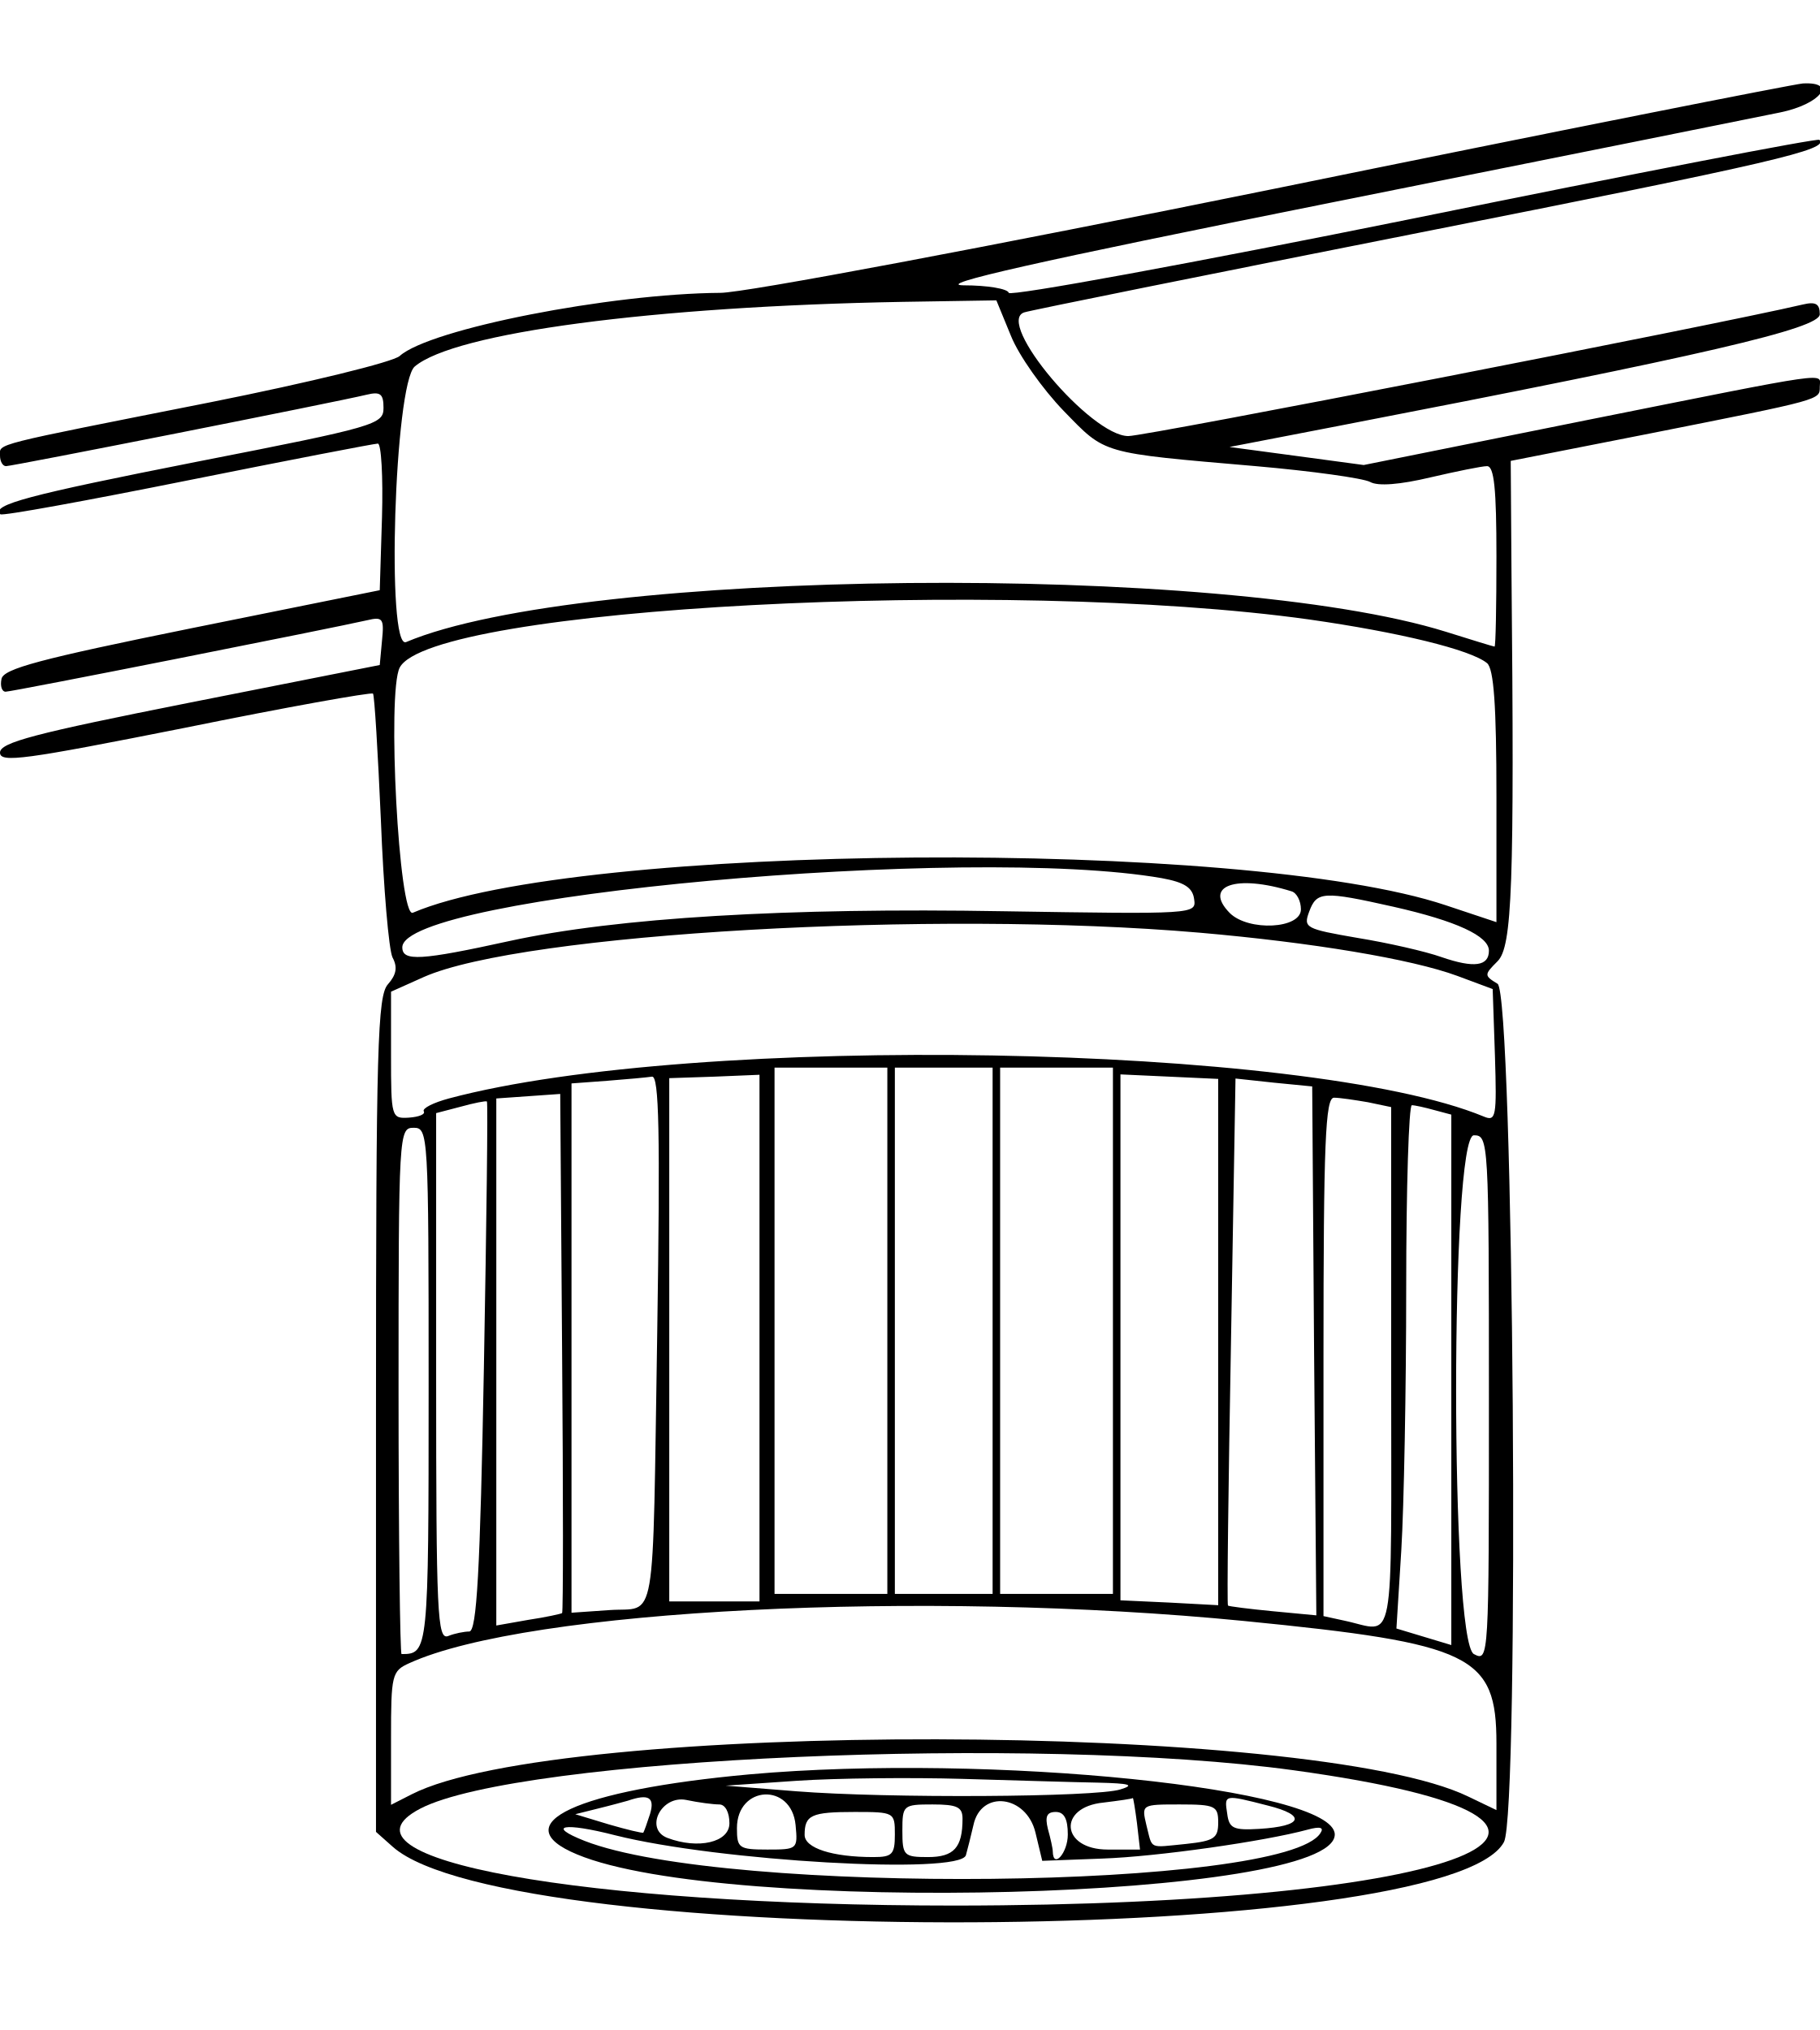
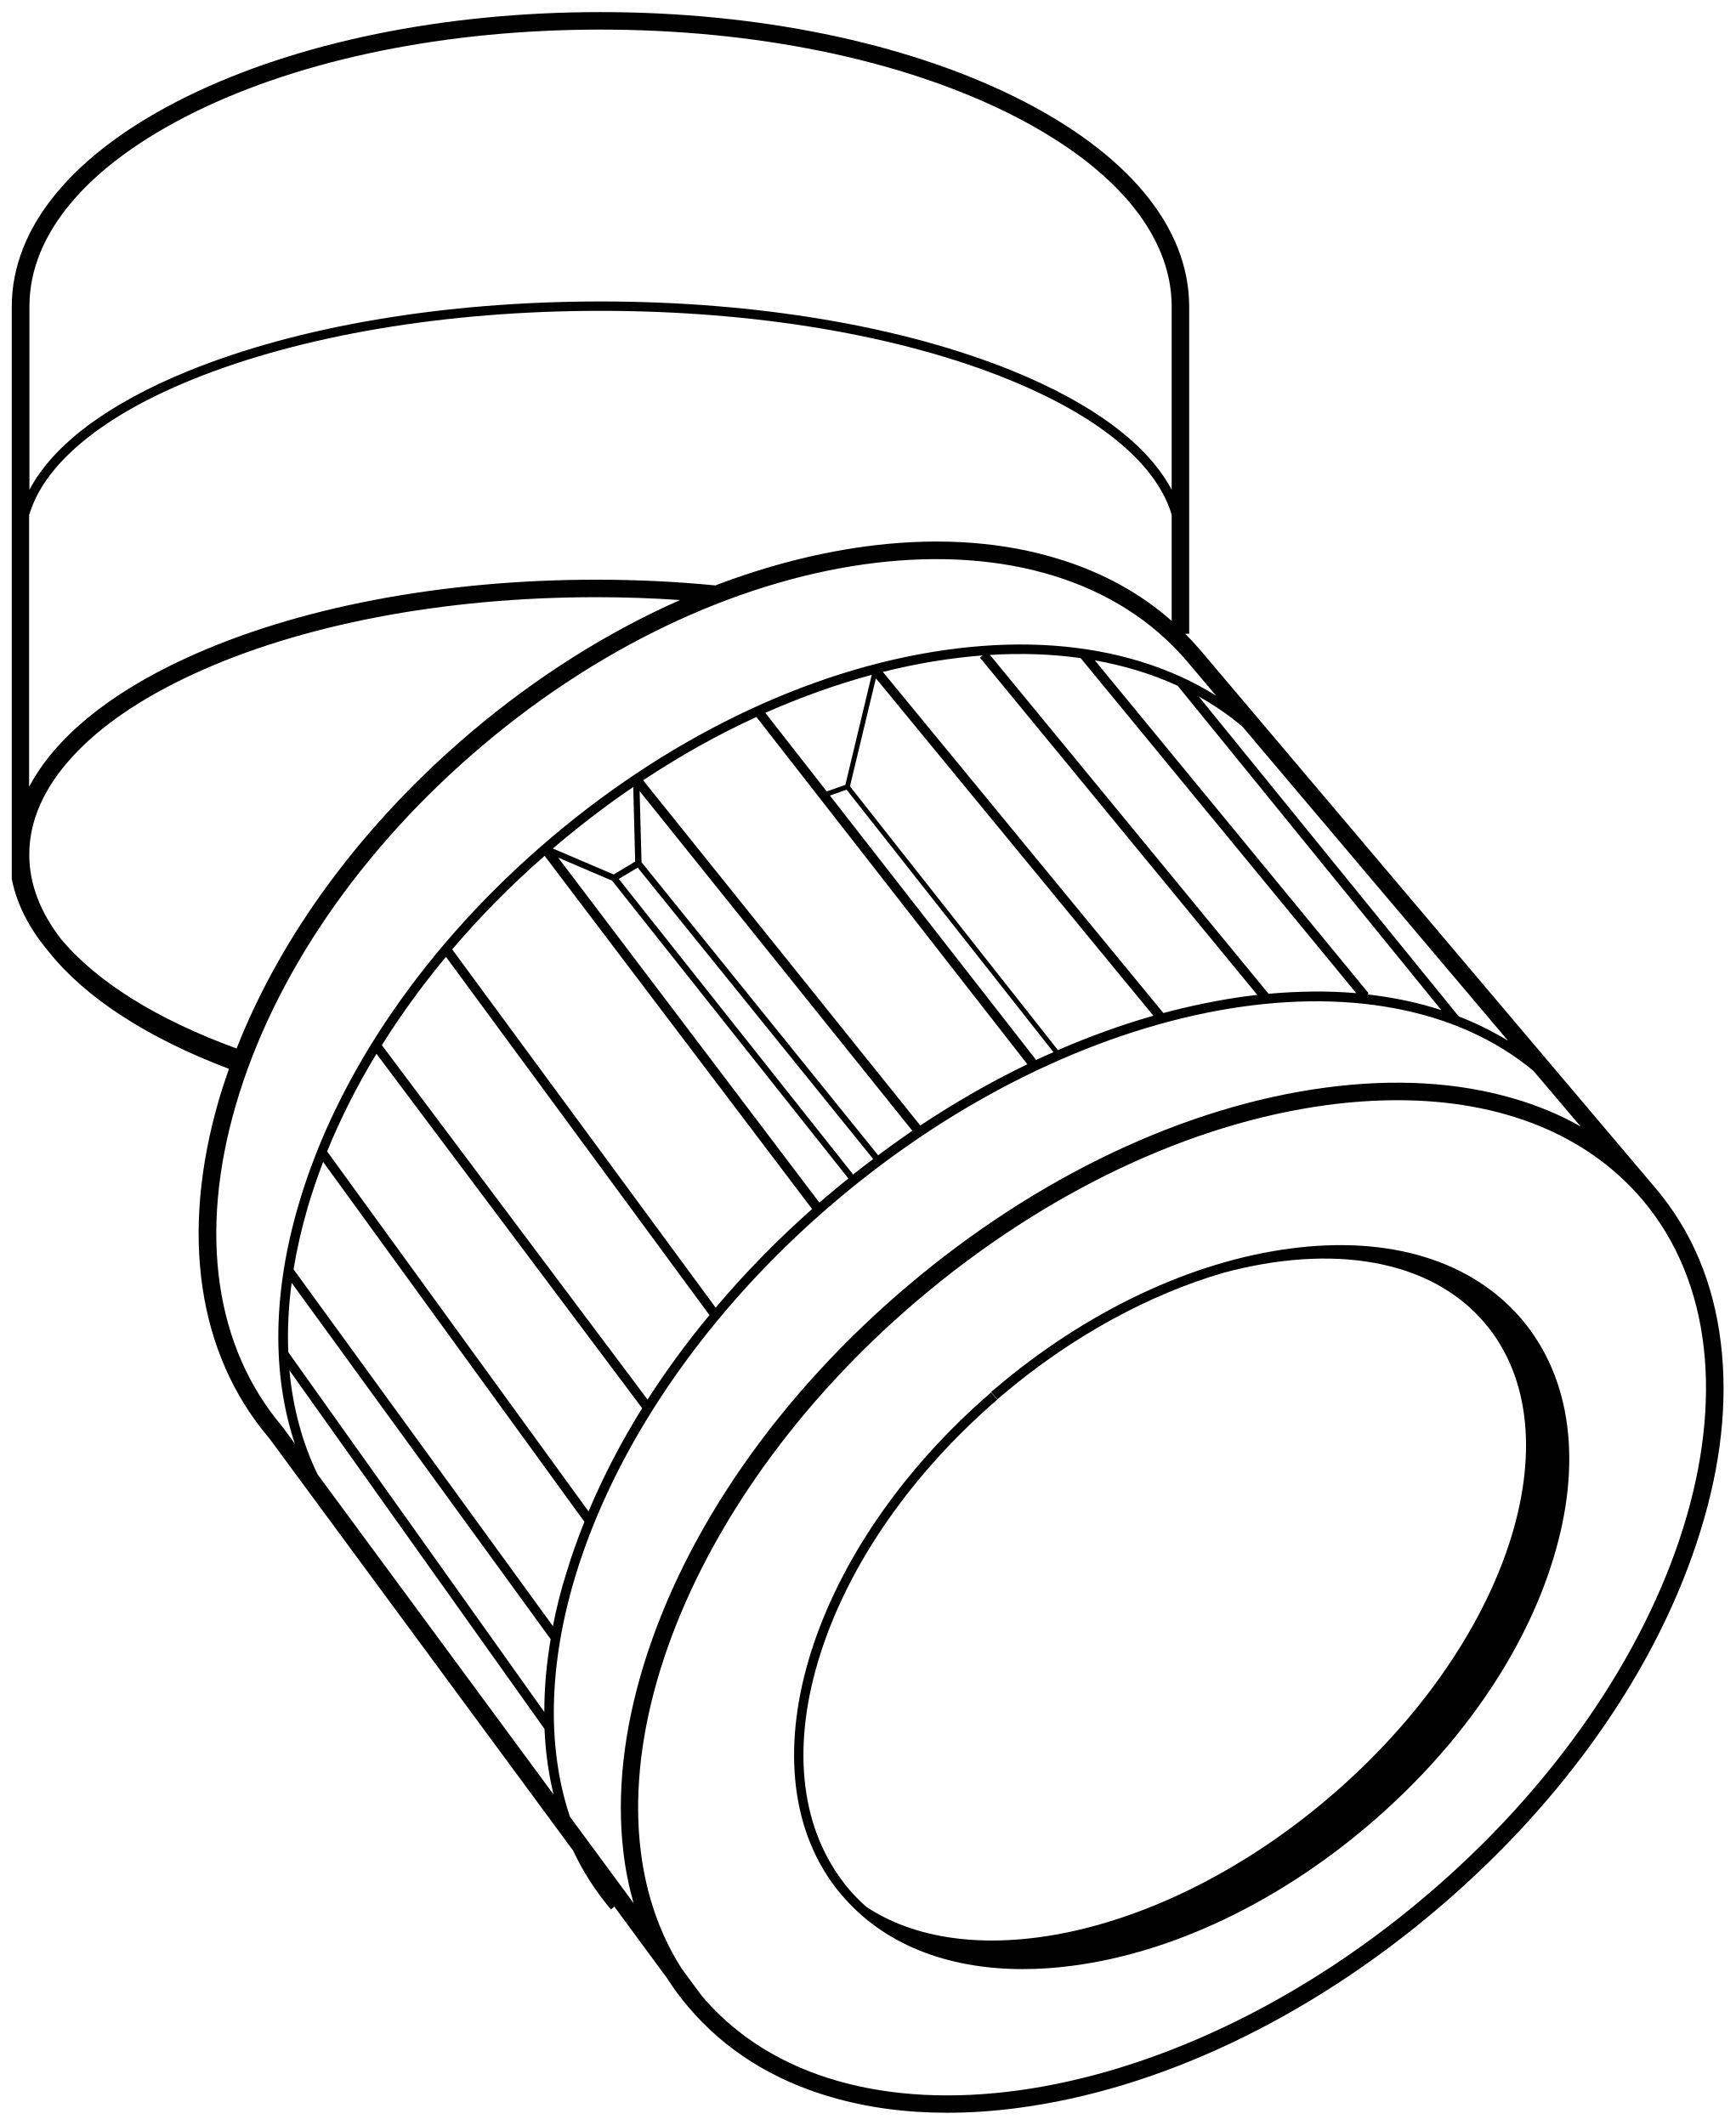
- <svg xmlns="http://www.w3.org/2000/svg" version="1.0" width="242pt" height="270pt" viewBox="0 0 242 270" preserveAspectRatio="xMidYMid meet">
-   <g transform="translate(0,270) scale(0.05,-0.05)" fill="#000000" stroke="none">
-     <path d="M3390 4898 c-768 -156 -1410 -277 -1474 -277 -293 -2 -773 -96 -853 -168 -18 -16 -238 -70 -503 -123 -590 -117 -560 -109 -560 -142 0 -15 7 -28 16 -28 17 0 876 170 959 190 37 9 45 2 45 -35 0 -44 -20 -50 -495 -143 -451 -89 -549 -115 -524 -140 5 -5 229 36 498 90 269 54 497 98 506 98 9 0 14 -88 11 -195 l-6 -195 -500 -101 c-404 -82 -501 -108 -506 -135 -4 -19 1 -34 11 -34 18 0 874 170 961 190 42 10 46 5 40 -54 l-6 -65 -505 -100 c-413 -82 -505 -106 -505 -133 0 -28 64 -19 492 66 270 55 495 95 500 91 4 -4 13 -156 21 -336 7 -181 21 -345 31 -366 14 -26 10 -46 -12 -71 -28 -31 -32 -162 -32 -1145 l0 -1110 45 -40 c312 -275 2807 -264 2955 13 42 78 26 2256 -17 2283 -36 22 -36 24 0 60 39 39 45 199 37 1039 l-2 292 376 74 c453 90 446 88 446 123 0 38 48 45 -622 -89 l-591 -119 -178 24 -179 24 290 56 c973 188 1280 259 1280 297 0 28 -11 34 -45 26 -230 -54 -1747 -350 -1794 -350 -100 0 -355 303 -277 329 14 5 490 101 1056 213 940 186 1085 220 1059 246 -5 5 -490 -89 -1079 -209 -588 -119 -1073 -208 -1077 -198 -3 11 -57 20 -120 20 -81 1 192 63 977 220 600 120 1137 228 1195 240 107 22 153 82 60 77 -25 -2 -657 -127 -1405 -280z m-701 -392 c21 -52 84 -141 140 -199 113 -116 95 -111 511 -147 149 -13 285 -32 304 -42 21 -12 80 -7 160 12 69 16 137 30 151 30 19 0 25 -61 25 -240 0 -132 -2 -240 -5 -240 -3 0 -61 18 -128 39 -594 186 -2300 170 -2767 -27 -53 -22 -31 686 23 733 106 90 632 160 1297 172 l250 4 39 -95z m794 -754 c238 -34 428 -80 472 -116 18 -15 25 -112 25 -355 l0 -334 -135 45 c-535 179 -2312 166 -2747 -20 -37 -16 -69 586 -35 652 83 160 1612 241 2420 128z m-393 -688 c60 -11 82 -25 86 -56 6 -40 1 -40 -507 -32 -575 10 -1029 -17 -1313 -79 -237 -52 -286 -55 -286 -17 0 137 1506 274 2020 184z m345 -35 c14 -4 25 -26 25 -48 0 -52 -139 -59 -189 -10 -72 73 16 104 164 58z m271 -41 c168 -38 254 -78 254 -117 0 -41 -39 -47 -126 -17 -42 15 -143 38 -223 51 -139 24 -145 27 -129 70 20 54 37 55 224 13z m-516 -69 c299 -26 564 -70 686 -115 l94 -35 6 -177 c5 -163 3 -176 -30 -162 -469 194 -2097 223 -2752 48 -41 -11 -71 -26 -67 -34 5 -8 -12 -15 -39 -17 -47 -3 -48 0 -48 166 l0 169 87 39 c262 116 1357 179 2063 118z m-830 -1059 l0 -700 -150 0 -150 0 0 700 0 700 150 0 150 0 0 -700z m280 0 l0 -700 -130 0 -130 0 0 700 0 700 130 0 130 0 0 -700z m320 0 l0 -700 -150 0 -150 0 0 700 0 700 150 0 150 0 0 -700z m-1212 -5 c-13 -804 0 -729 -127 -738 l-101 -7 0 704 0 704 95 7 c52 4 106 9 119 11 19 3 22 -148 14 -681z m272 -14 l0 -701 -120 0 -120 0 0 696 0 696 120 4 120 5 0 -700z m1220 -11 l0 -700 -130 7 -130 6 0 700 0 699 130 -6 130 -6 0 -700z m255 -24 l6 -703 -116 11 c-63 6 -117 13 -119 15 -3 2 1 318 8 702 l12 700 102 -11 102 -10 5 -704z m-2000 -697 c-3 -2 -43 -11 -90 -18 l-85 -15 0 701 0 701 85 6 85 6 5 -688 c3 -379 3 -690 0 -693z m-208 654 c-10 -544 -19 -703 -39 -703 -13 0 -39 -5 -56 -12 -29 -11 -32 58 -32 689 l0 702 65 17 c36 10 67 16 70 14 3 -2 -1 -320 -8 -707z m2351 705 l62 -13 0 -696 c0 -770 13 -699 -125 -670 l-55 12 0 689 c0 572 5 690 28 690 15 0 55 -6 90 -12z m177 -21 l45 -12 0 -705 0 -706 -73 22 -73 22 13 209 c7 115 13 428 13 696 0 268 7 487 15 487 8 0 35 -6 60 -13z m-2675 -735 c0 -706 -1 -712 -72 -712 -4 0 -8 315 -8 700 0 687 1 700 40 700 39 0 40 -13 40 -688z m2820 -33 c0 -694 0 -700 -40 -679 -63 34 -63 1380 0 1380 39 0 40 -13 40 -701z m-651 -591 c607 -60 671 -91 671 -326 l0 -177 -75 36 c-412 200 -2422 204 -2810 6 l-55 -28 0 177 c0 169 2 179 49 200 314 143 1366 196 2220 112z m131 -397 c1010 -139 459 -359 -900 -360 -993 0 -1680 124 -1422 258 262 136 1637 196 2322 102z" />
-     <path d="M1993 680 c-460 -42 -654 -132 -458 -213 390 -163 2015 -120 2015 53 0 123 -917 217 -1557 160z m927 -22 c85 -2 99 -6 60 -18 -65 -21 -622 -24 -862 -5 l-188 15 190 13 c105 7 303 9 440 5 138 -4 300 -9 360 -10z m-1191 -83 c-8 -25 -16 -47 -18 -50 -2 -2 -44 8 -92 22 l-89 27 60 15 c33 8 69 18 80 21 55 19 72 9 59 -35z m184 25 c16 0 27 -21 27 -50 0 -51 -83 -70 -165 -39 -62 24 -16 114 50 101 33 -7 72 -12 88 -12z m203 -55 c6 -64 5 -65 -75 -65 -76 0 -81 4 -81 57 0 114 145 122 156 8z m908 5 l8 -70 -86 0 c-124 0 -134 113 -11 125 41 5 76 10 78 12 1 1 6 -28 11 -67z m348 47 c104 -26 93 -55 -23 -62 -68 -4 -80 1 -85 40 -8 52 -9 52 108 22z m-812 -35 c0 -77 -23 -102 -92 -102 -64 0 -68 4 -68 70 0 68 2 70 80 70 66 0 80 -7 80 -38z m194 -37 l18 -75 159 6 c147 5 433 46 547 77 33 9 44 6 34 -9 -93 -151 -1583 -167 -1957 -21 -104 41 -55 50 81 15 274 -69 917 -106 933 -53 4 14 13 50 20 80 20 95 141 80 165 -20z m486 27 c0 -42 -11 -49 -85 -57 -102 -10 -89 -16 -106 50 -13 55 -13 55 89 55 94 0 102 -4 102 -48z m-860 -32 c0 -53 -7 -60 -57 -60 -110 0 -183 24 -183 59 0 53 18 61 133 61 106 0 107 -1 107 -60z m460 0 c0 -49 -39 -93 -40 -45 0 8 -6 35 -13 60 -8 33 -3 45 21 45 22 0 32 -18 32 -60z" />
+ <svg xmlns="http://www.w3.org/2000/svg" version="1.1" id="Layer_1" x="0px" y="0px" viewBox="0 0 1090.7 1335.8" style="enable-background:new 0 0 1090.7 1335.8;" xml:space="preserve">
+   <style type="text/css">
+ 	.st0{fill:#010101;}
+ </style>
+   <g>
+     <path class="st0" d="M1081.6,844.6c-4.5-38-18.3-70.8-41-97.6c0,0,0,0,0,0l-286-338.1c-3.1-3.6-6.3-7.1-9.7-10.5h2.5V192.7   c0-50.2-39-97-109.8-131.9c-69.6-34.3-162-53.2-260.2-53.2c-98.2,0-190.6,18.9-260.2,53.2C46.4,95.7,7.4,142.5,7.4,192.7v359.8   l0.1,0.5c3.2,15.8,11.1,31.1,23.4,45.6c22.7,28.4,61.3,53.7,113,73.3c-2.3,6.6-4.5,13.2-6.4,19.7c-24.4,84-13.3,159.3,31.3,212   l0.5,0.6l190.9,259.1c6.3,13.4,14.2,25.7,23.8,37l2.1-1.8l33.2,45.1c4,6.3,8.5,12.4,13.4,18.1c22.7,26.8,52.8,45.8,89.5,56.5   c22.6,6.6,47,9.9,73.1,9.9c14.6,0,29.6-1,45.1-3.1c88.4-11.8,181.5-56,262.4-124.5s139.8-153.1,166-238.3   C1081.7,920.6,1086,881,1081.6,844.6z M181.2,850c-0.6-14,0.1-28.6,2.1-43.6l162.8,224c-2.7,15.7-4,31-4,45.8L181.2,850z    M347.5,1022.2l-163-224.3c2.1-12.8,5.1-25.9,9-39.3c2.8-9.4,6-18.8,9.6-28.2l164.2,226.2c-4.1,10.3-7.8,20.5-10.9,30.8   C352.6,999.2,349.7,1010.8,347.5,1022.2z M369.9,950.1L205.6,723.8c8.4-20.7,18.8-41.2,31-61.4l167,222.8   C390.4,906.5,379.1,928.2,369.9,950.1z M407,879.8L240,657c11.9-19,25.3-37.5,40.3-55.5l165.6,225.2   C431.6,843.9,418.6,861.7,407,879.8z M449.8,822L284.2,596.8c17.5-20.6,36.9-40.3,58.1-58.8l168.1,222   C488.4,779.5,468.1,800.3,449.8,822z M536.2,738.3L388.9,552.5l11.9-7.1l148,183.2C544.5,731.8,540.3,735,536.2,738.3z M398,494.7   l1.2,46.9l-13.5,8.1l-38.2-16.3c1-0.9,2-1.7,3-2.6C366,517.8,381.8,505.7,398,494.7z M515,756L350.8,539.1l33.9,14.5l148.5,187.2   c-3.9,3.1-7.7,6.3-11.5,9.5C519.3,752.2,517.1,754.1,515,756z M551.9,726.2L403.2,542l-1.2-44.7l171.4,213.5   C566.2,715.8,559,720.9,551.9,726.2z M578.4,707.5l-174.2-217c23.4-15.5,47.2-28.8,71.2-39.8L645.7,669   C622.9,680,600.4,692.9,578.4,707.5z M547.9,424.2l-16.6,69.2l-11.7,4.1l-38.6-49.4C503.4,438.2,525.8,430.2,547.9,424.2z    M651.2,666.3L521.6,500.1l10.5-3.7l130,165C658.4,663,654.8,664.6,651.2,666.3z M664.9,660.1L534.2,494.3l16.3-67.9l174.4,212.1   C704.9,644.2,684.8,651.5,664.9,660.1z M731.2,636.8L554.9,422.4c21.3-5.4,42.3-8.8,62.7-10.4l-1.7,1.4l174.3,212   c-2.5,0.3-5,0.6-7.5,0.9C765.6,628.7,748.4,632.2,731.2,636.8z M797.3,624.7l-175.1-213c19.7-1.2,38.8-0.6,57,2l173.2,210.6   C834.9,622.8,816.5,623,797.3,624.7z M688.1,415.1c18.5,3.3,36,8.6,52.1,16L905.9,635c-2-0.7-4-1.3-6.1-1.9   c-12.9-3.8-26.4-6.4-40.4-8l0.8-0.7L688.1,415.1z M916.8,638.9L753.4,437.8c9.8,5.5,19,11.8,27.5,19l166.9,197.4   C938.1,648.3,927.8,643.2,916.8,638.9z M122.1,70.6c68.1-33.6,158.8-52,255.3-52c96.5,0,187.2,18.5,255.3,52   c66.9,33,103.7,76.3,103.7,122.1v115.2c-14.9-28.3-49.2-54.1-100.1-74.8c-69.2-28.1-161.1-43.6-258.9-43.6S187.8,205,118.6,233.1   c-50.9,20.7-85.2,46.5-100.1,74.8V192.7C18.4,146.9,55.3,103.6,122.1,70.6z M18.4,323.6c3.9-13.2,12.3-26.1,25.2-38.5   c18.1-17.4,44-33,77.2-46.5c68.5-27.8,159.6-43.2,256.6-43.2s188.1,15.3,256.6,43.2c33.1,13.5,59.1,29.1,77.2,46.5   c12.9,12.4,21.3,25.3,25.2,38.5v66.7c-19.6-17.3-43.2-30.3-70.3-38.7c-34.6-10.8-73.6-13.8-115.8-8.9   c-33.3,3.9-67.1,12.5-100.7,25.3c-24.5-2.4-49.7-3.6-74.9-3.6c-97.4,0-189.1,17.6-258.2,49.5c-48.6,22.4-82.1,50.2-98.2,80.7V323.6   z M148.7,659.1c-50.5-18.4-88.6-42.5-110.5-69c-13.1-17-19.8-34.7-19.8-52.9c0-21.2,9.1-41.8,27-61.4   c17.7-19.4,43.2-36.8,75.8-51.9c67.6-31.3,157.7-48.5,253.6-48.5c17.6,0,35.2,0.6,52.6,1.8c-45.7,20.2-90.3,48.3-131.5,83.2   C228.2,517.8,176.9,587.3,148.7,659.1z M177.3,896.6c-42.2-49.8-52.5-121.5-29.1-201.9c23.6-81.1,78.6-161.3,154.9-225.9   C459.7,336.1,658.6,312.4,746.3,416l18,21.3c-14.2-8.9-30-16.1-47.3-21.4c-34.4-10.6-73.2-13.4-115.3-8.3   c-86.3,10.4-176.9,52.6-255.1,118.8c-78.2,66.2-134.7,148.2-158.9,230.7c-16.3,55.3-16.9,106.8-2.4,150.4l-7.2-9.8L177.3,896.6z    M199.6,926.8c-9.6-19.8-15.5-41.8-17.7-65.4l160.3,225.4c0.3,5.8,0.7,11.6,1.4,17.2c1,8.3,2.4,16.2,4.3,24L199.6,926.8z    M358.2,1142c-36.8-109.8,28.5-269.6,167.2-387.1c152.8-129.4,341.6-162.4,438.4-81.7l29.6,34.9c-12.9-7.3-27-13.2-42.2-17.6   c-35.2-10.3-75-12.6-118.2-6.8c-88.4,11.8-181.5,56-262.4,124.5c-80.9,68.5-139.8,153.1-166,238.3c-12.8,41.7-17.1,81.3-12.8,117.7   c1.3,11.2,3.5,21.9,6.4,32.1L358.2,1142z M895.7,1192.2c-162.9,138-366.8,166-454.5,62.6l-12.7-17.2c-68.4-107-5.3-290.2,149.1-421   c79.3-67.1,170.5-110.5,256.8-122c15.1-2,29.8-3,43.9-3c65.5,0,119.2,21.6,153.9,62.5C1119.9,857.7,1058.7,1054.2,895.7,1192.2z" />
+     <path class="st0" d="M810.5,784.9c-62.2,8.3-127.7,39.4-184.6,87.6c-1,0.8-2,1.7-3,2.5l2,2.3v0v0l2,2.3c1-0.8,1.9-1.7,2.9-2.5   c44.2-37.4,92.6-63.4,139.1-77c68.1-18.3,130-8.9,164.3,31.6c58.7,69.3,14.3,203.3-99,299.2c-101.1,85.6-223,112.1-289.8,67.7   c-3.9-3.5-7.6-7.2-11-11.2c-1.5-1.8-2.8-3.4-4-5.1c-26.8-35.6-31.8-86.3-13.8-142.6c18.1-56.9,57.6-113.6,111.2-159.9l-3.9-4.5   c-112.9,97.4-156,233.9-98.2,310.6c1.3,1.7,2.7,3.5,4.3,5.3c25.8,30.5,65.5,46.6,113.8,46.6c10.3,0,20.9-0.7,31.9-2.2   c62.2-8.3,127.7-39.4,184.6-87.6c56.9-48.2,98.4-107.7,116.8-167.7c18.6-60.4,11.6-114-19.7-151   C924.9,792.3,873.1,776.5,810.5,784.9z" />
  </g>
</svg>
